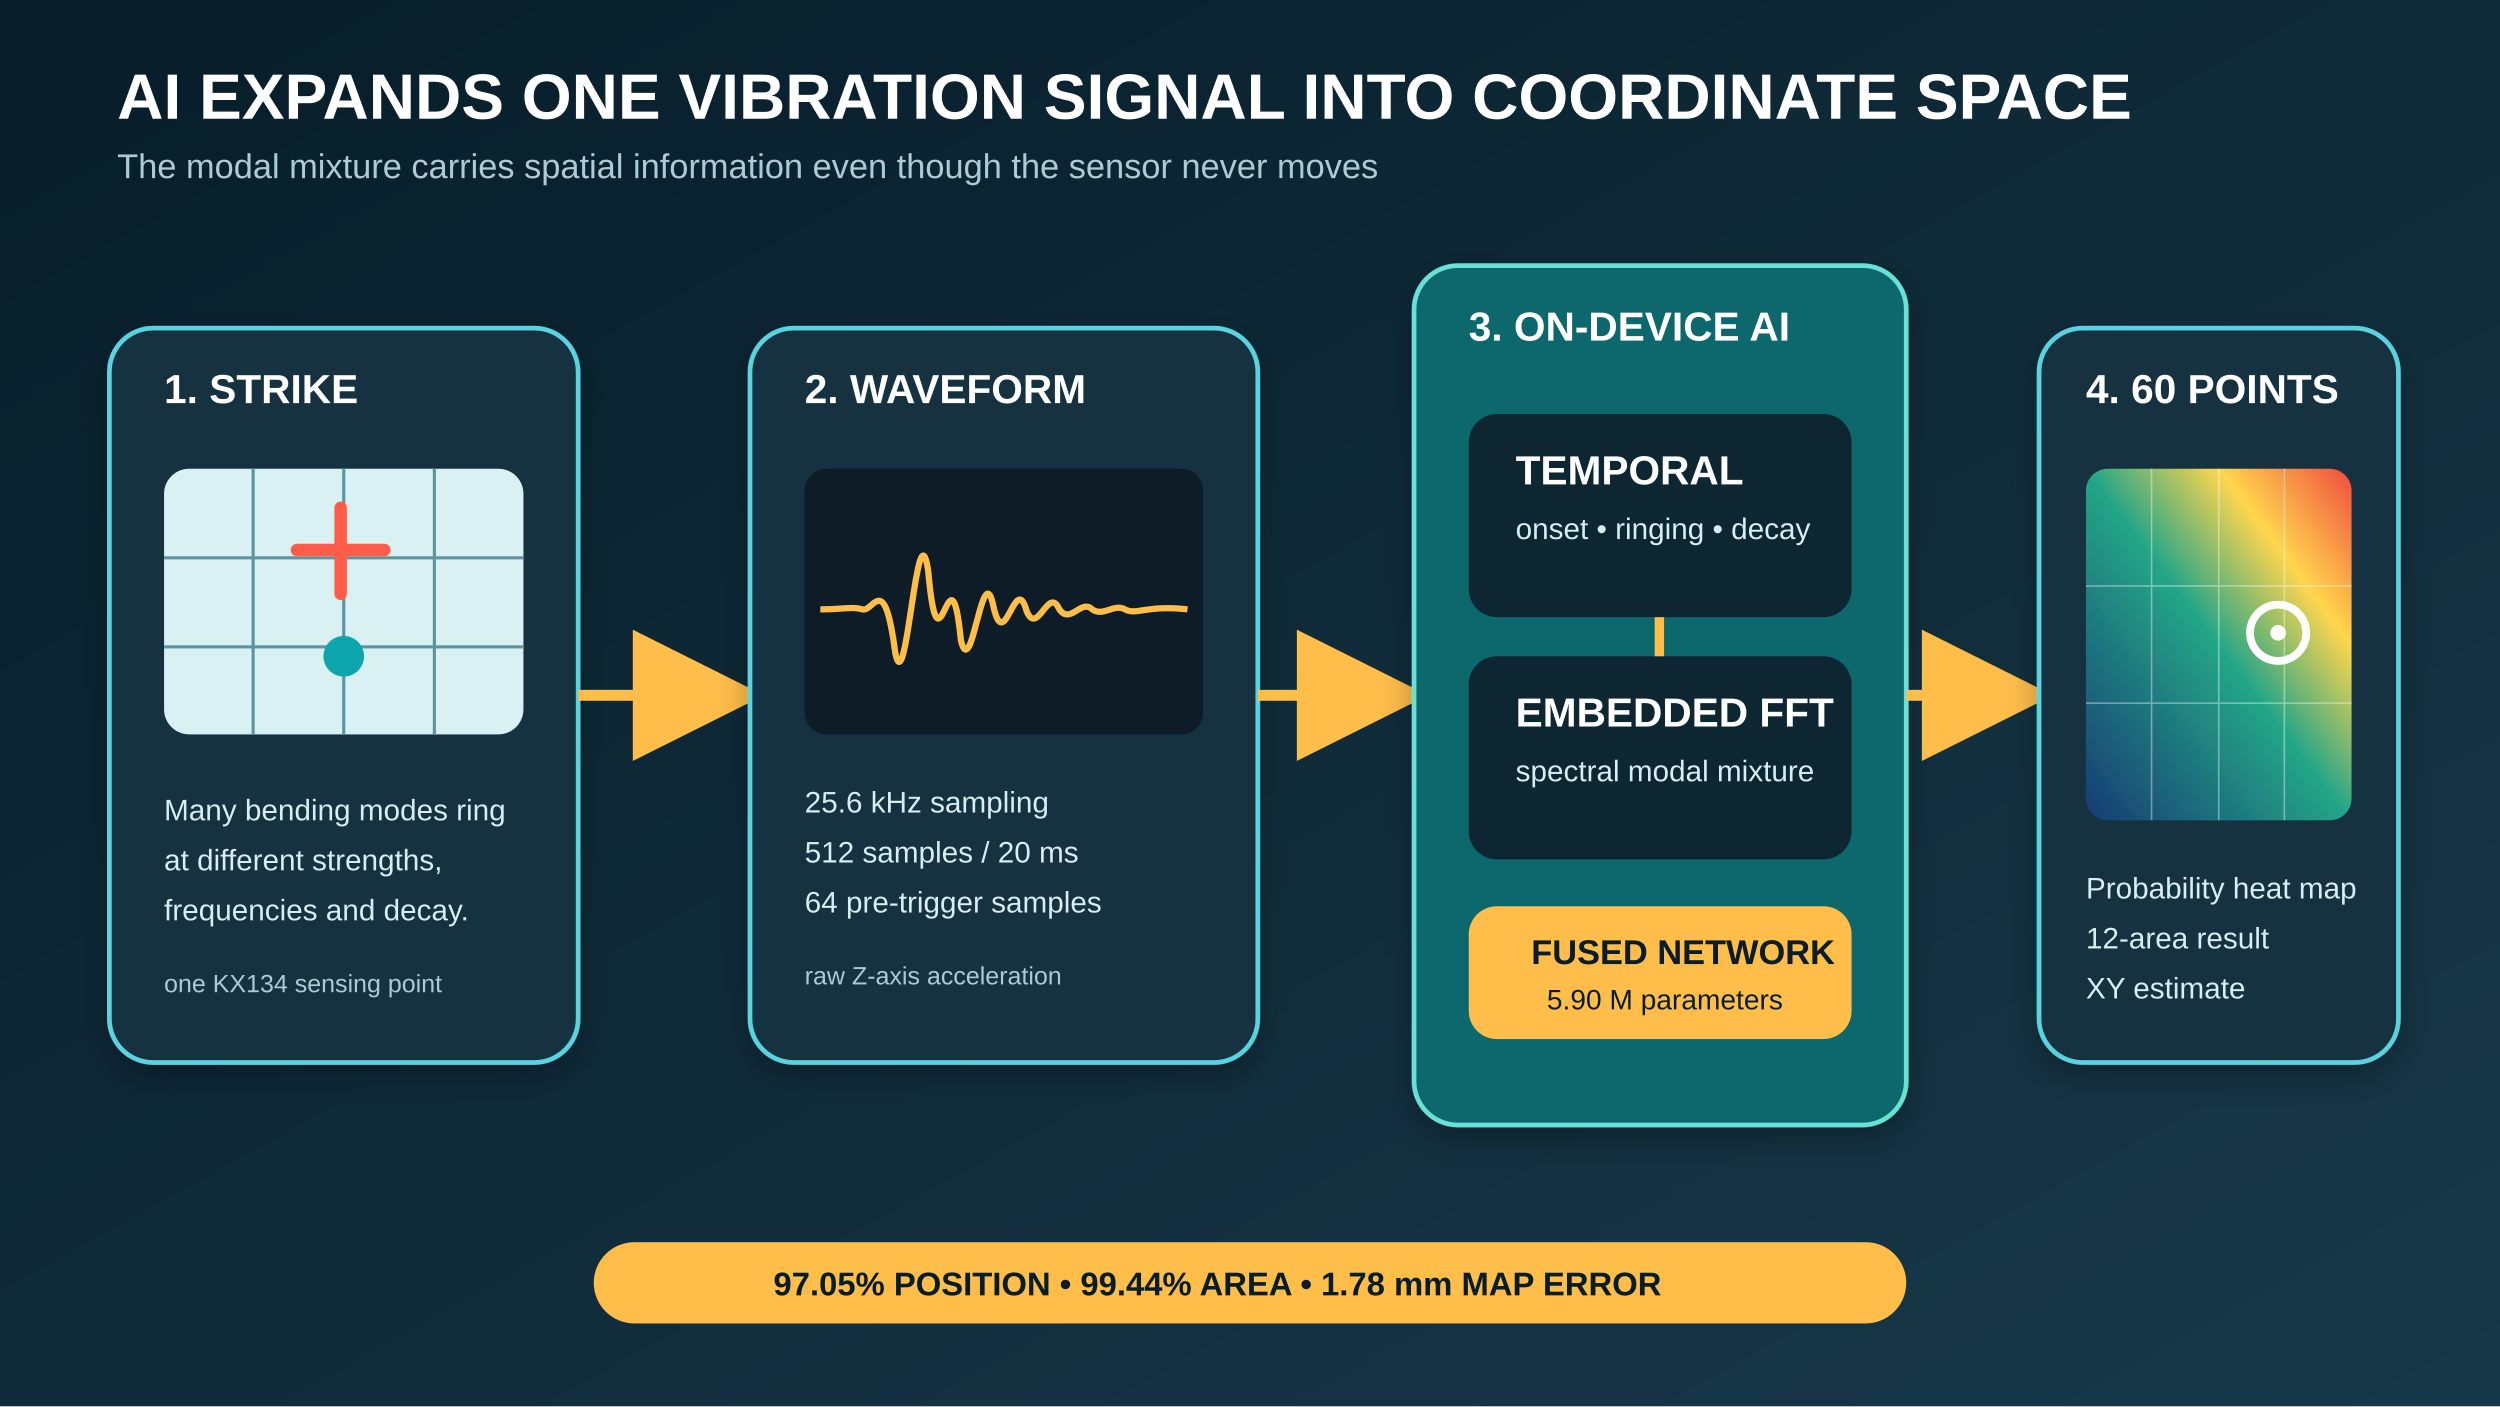
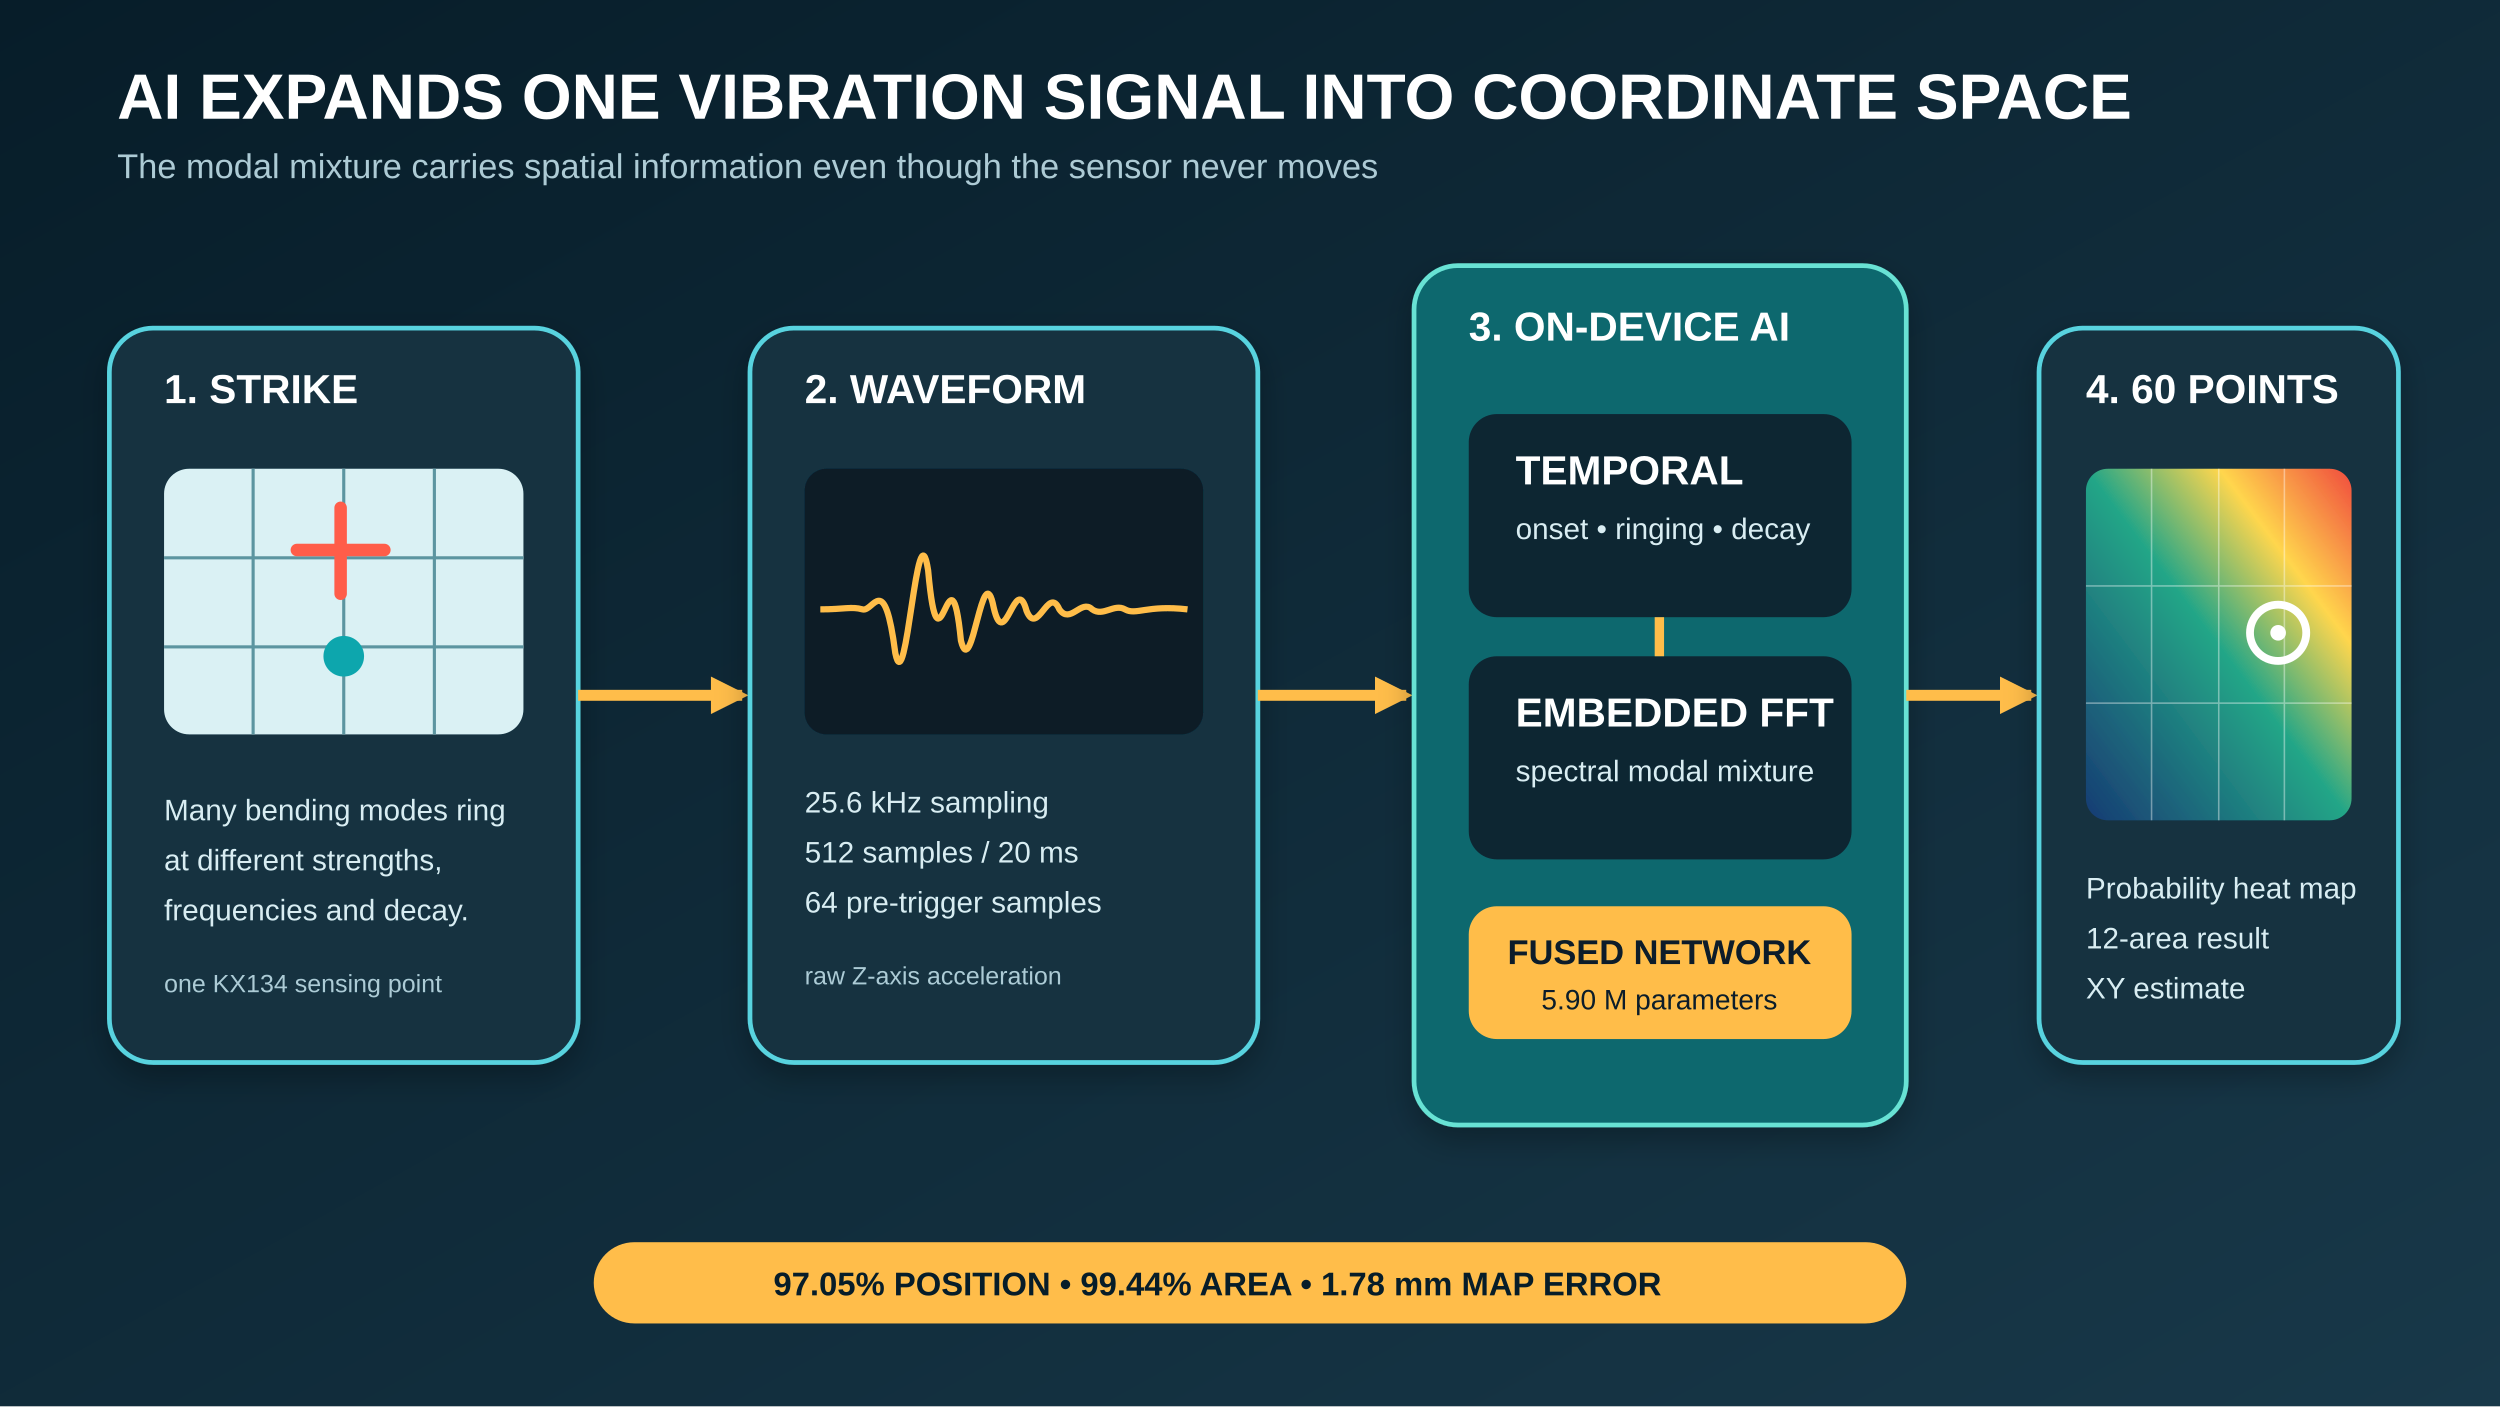
<svg xmlns="http://www.w3.org/2000/svg" width="1600" height="900" viewBox="0 0 1600 900" role="img" aria-labelledby="title desc">
  <defs>
    <linearGradient id="bg" x1="0" y1="0" x2="1" y2="1">
      <stop stop-color="#071d29" />
      <stop offset="1" stop-color="#183849" />
    </linearGradient>
    <linearGradient id="hot" x1="0" y1="1" x2="1" y2="0">
      <stop stop-color="#173b73" />
      <stop offset=".5" stop-color="#24a687" />
      <stop offset=".75" stop-color="#ffd64d" />
      <stop offset="1" stop-color="#f04b3e" />
    </linearGradient>
-     <marker id="a" markerWidth="12" markerHeight="12" refX="10" refY="6" orient="auto">
-       <path d="M0 0L12 6L0 12Z" fill="#ffbd4a" />
+     <marker id="a" markerUnits="userSpaceOnUse" markerWidth="24" markerHeight="24" refX="20" refY="12" orient="auto">
+       <path d="M0 0L24 12L0 24Z" fill="#ffbd4a" />
    </marker>
    <filter id="s">
      <feDropShadow dx="0" dy="8" stdDeviation="10" flood-opacity=".28" />
    </filter>
    <style>.h{font:700 41px Arial,sans-serif;fill:#fff}.sub{font:22px Arial,sans-serif;fill:#adcbd5}.label{font:700 26px Arial,sans-serif;fill:#fff}.body{font:19px Arial,sans-serif;fill:#d9edf2}.tiny{font:16px Arial,sans-serif;fill:#adcbd5}.arrow{fill:none;stroke:#ffbd4a;stroke-width:7;marker-end:url(#a)}</style>
  </defs>
  <rect width="1600" height="900" fill="url(#bg)" />
  <text x="75" y="76" class="h">AI EXPANDS ONE VIBRATION SIGNAL INTO COORDINATE SPACE</text>
  <text x="75" y="114" class="sub">The modal mixture carries spatial information even though the sensor never moves</text>
  <g filter="url(#s)">
    <rect x="70" y="210" width="300" height="470" rx="28" fill="#123241" stroke="#59d3df" stroke-width="3" />
    <text x="105" y="258" class="label">1. STRIKE</text>
    <rect x="105" y="300" width="230" height="170" rx="16" fill="#daf1f4" />
    <g stroke="#5b95a0" stroke-width="2">
      <path d="M162 300v170M220 300v170M278 300v170M105 357h230M105 414h230" />
    </g>
    <path d="M218 325v55M190 352h56" stroke="#ff5d49" stroke-width="8" stroke-linecap="round" />
    <circle cx="220" cy="420" r="13" fill="#10a6ad" />
    <text x="105" y="525" class="body">Many bending modes ring</text>
    <text x="105" y="557" class="body">at different strengths,</text>
    <text x="105" y="589" class="body">frequencies and decay.</text>
    <text x="105" y="635" class="tiny">one KX134 sensing point</text>
  </g>
  <path d="M370 445H475" class="arrow" />
  <g filter="url(#s)">
    <rect x="480" y="210" width="325" height="470" rx="28" fill="#123241" stroke="#59d3df" stroke-width="3" />
    <text x="515" y="258" class="label">2. WAVEFORM</text>
    <rect x="515" y="300" width="255" height="170" rx="14" fill="#081c28" />
    <path d="M525 390 C540 390 545 388 552 390 C559 392 566 364 573 418 C580 452 587 320 594 365 C601 443 608 340 615 410 C622 438 629 353 636 389 C643 419 650 365 657 391 C664 408 671 374 678 390 C685 400 692 383 699 390 C706 395 713 386 720 390 C727 394 734 387 760 390" fill="none" stroke="#ffbd4a" stroke-width="4" />
    <text x="515" y="520" class="body">25.6 kHz sampling</text>
    <text x="515" y="552" class="body">512 samples / 20 ms</text>
    <text x="515" y="584" class="body">64 pre-trigger samples</text>
    <text x="515" y="630" class="tiny">raw Z-axis acceleration</text>
  </g>
  <path d="M805 445H900" class="arrow" />
  <g filter="url(#s)">
    <rect x="905" y="170" width="315" height="550" rx="28" fill="#0c686e" stroke="#67e2d4" stroke-width="3" />
    <text x="940" y="218" class="label">3. ON-DEVICE AI</text>
    <rect x="940" y="265" width="245" height="130" rx="18" fill="#0a2633" />
    <text x="970" y="310" class="label">TEMPORAL</text>
    <text x="970" y="345" class="body">onset • ringing • decay</text>
    <rect x="940" y="420" width="245" height="130" rx="18" fill="#0a2633" />
    <text x="970" y="465" class="label">EMBEDDED FFT</text>
    <text x="970" y="500" class="body">spectral modal mixture</text>
    <path d="M1062 395v25" stroke="#ffbd4a" stroke-width="6" />
    <rect x="940" y="580" width="245" height="85" rx="18" fill="#ffbd4a" />
-     <text x="980" y="617" style="font:700 22px Arial;fill:#071d29">FUSED NETWORK</text>
-     <text x="990" y="646" style="font:18px Arial;fill:#071d29">5.90 M parameters</text>
+     <text x="1062" y="617" text-anchor="middle" style="font:700 22px Arial;fill:#071d29">FUSED NETWORK</text>
+     <text x="1062" y="646" text-anchor="middle" style="font:18px Arial;fill:#071d29">5.90 M parameters</text>
  </g>
  <path d="M1220 445H1300" class="arrow" />
  <g filter="url(#s)">
    <rect x="1305" y="210" width="230" height="470" rx="28" fill="#123241" stroke="#59d3df" stroke-width="3" />
    <text x="1335" y="258" class="label">4. 60 POINTS</text>
    <rect x="1335" y="300" width="170" height="225" rx="14" fill="url(#hot)" />
    <g stroke="#fff" stroke-opacity=".4">
      <path d="M1377 300v225M1420 300v225M1462 300v225M1335 375h170M1335 450h170" />
    </g>
    <circle cx="1458" cy="405" r="18" fill="none" stroke="#fff" stroke-width="5" />
    <circle cx="1458" cy="405" r="5" fill="#fff" />
    <text x="1335" y="575" class="body">Probability heat map</text>
    <text x="1335" y="607" class="body">12-area result</text>
    <text x="1335" y="639" class="body">XY estimate</text>
  </g>
  <rect x="380" y="795" width="840" height="52" rx="26" fill="#ffbd4a" />
  <text x="495" y="829" style="font:700 21px Arial;fill:#071d29">97.05% POSITION • 99.44% AREA • 1.78 mm MAP ERROR</text>
</svg>
